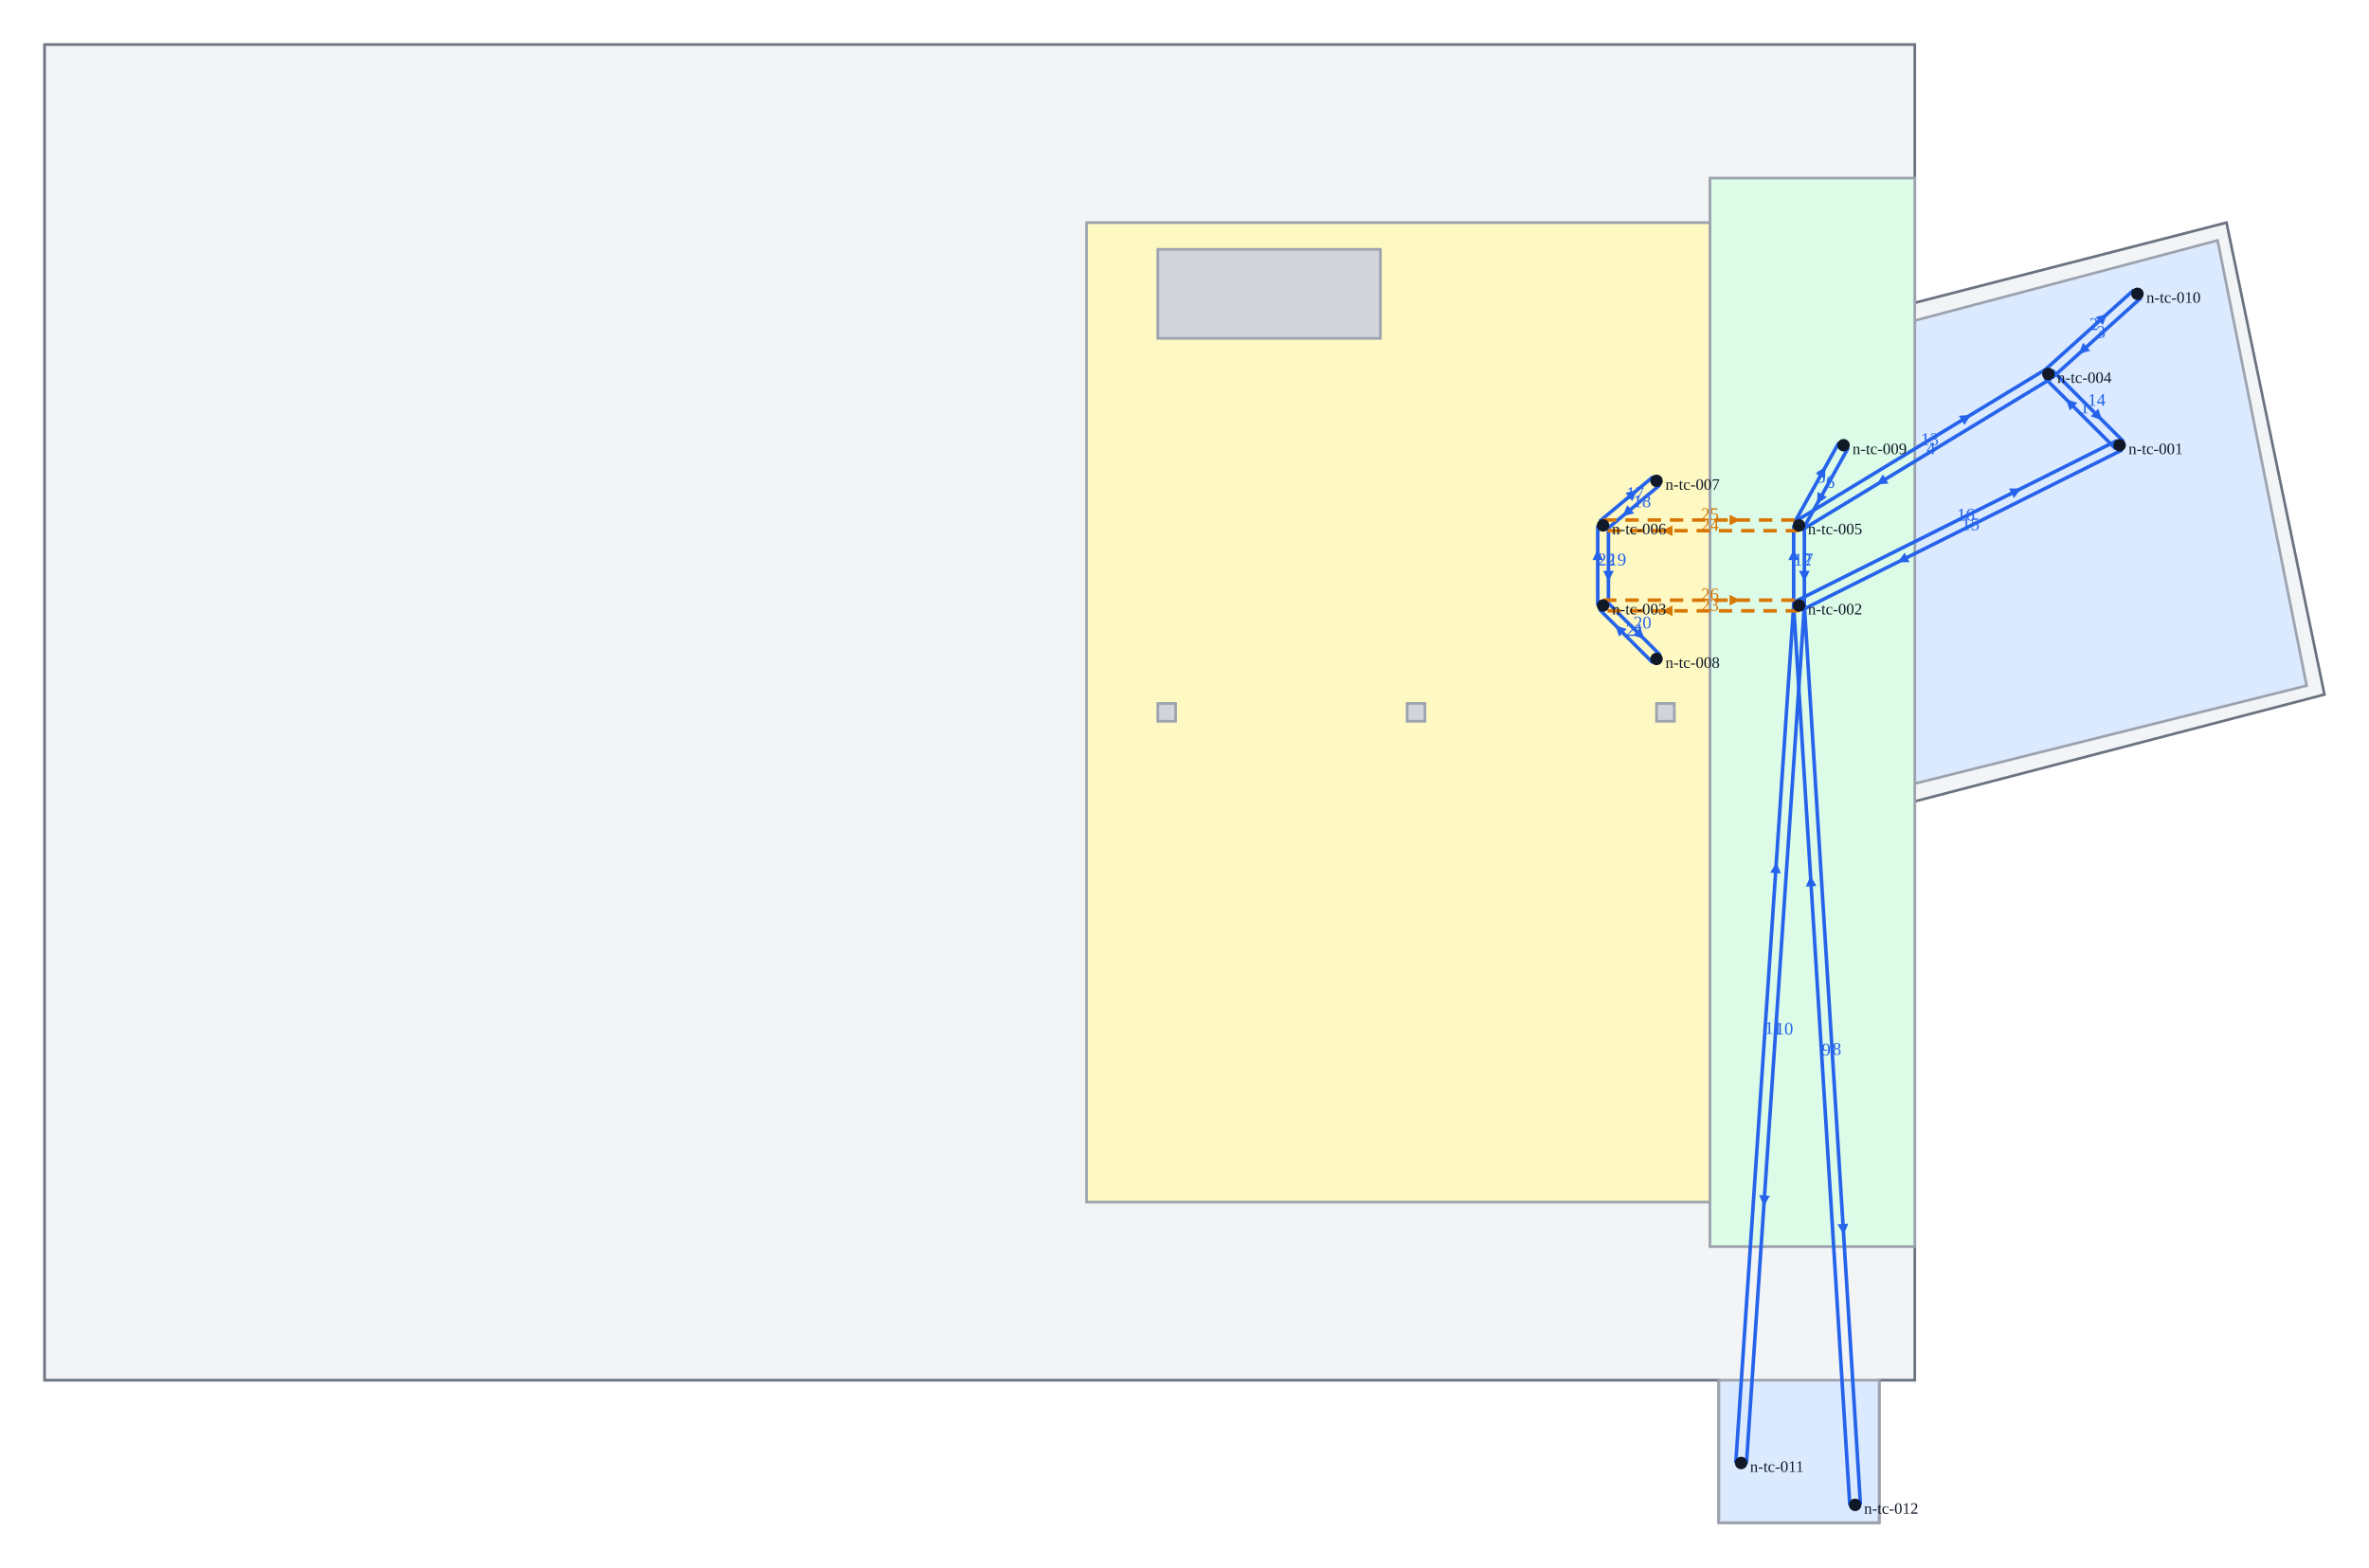
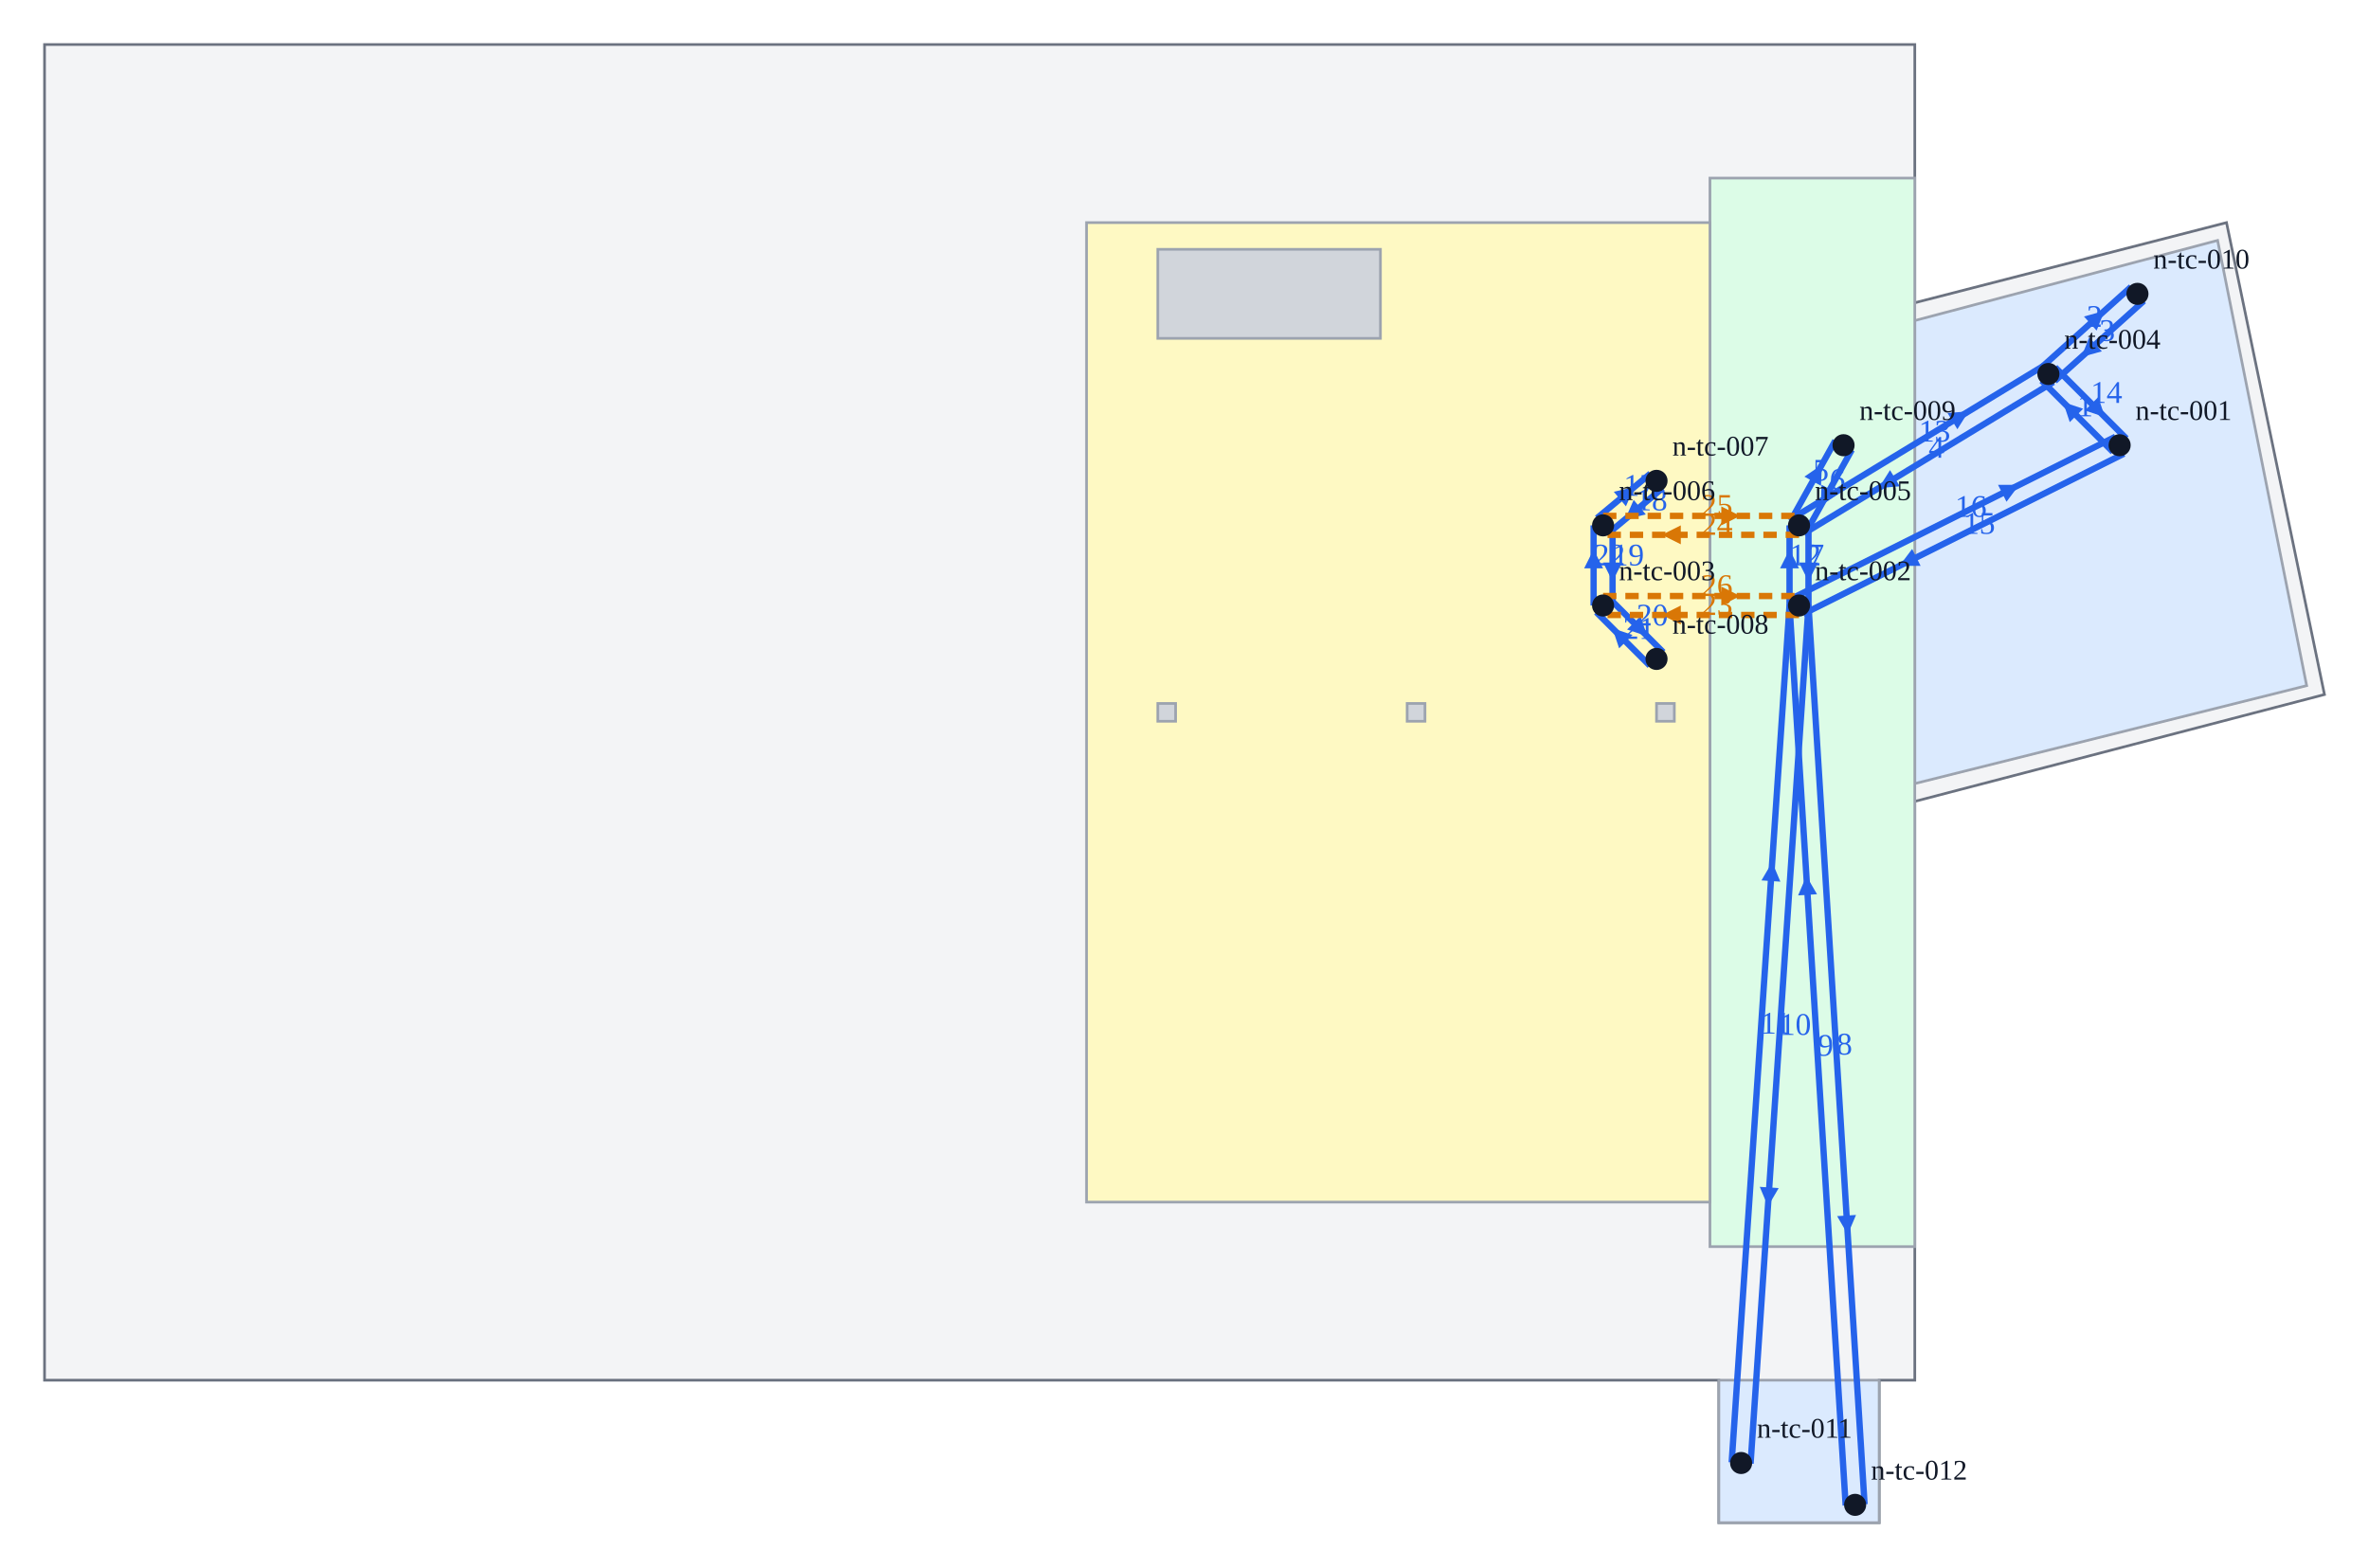
<svg xmlns="http://www.w3.org/2000/svg" viewBox="-110 -96 266 176">
  <polygon points="-105,59 83,59 83,75 101,75 101,59 105,59 105,-6 151,-18 140,-71 105,-62 105,-91 -105,-91" fill="#f3f4f6" stroke="#6b7280" stroke-width="0.3" />
  <polygon points="105,-8 149,-19 139,-69 105,-60" fill="#dbeafe" stroke="#9ca3af" stroke-width="0.3" />
  <polygon points="82,44 105,44 105,-76 82,-76" fill="#dcfce7" stroke="#9ca3af" stroke-width="0.3" />
  <polygon points="12,39 82,39 82,-71 12,-71" fill="#fef9c3" stroke="#9ca3af" stroke-width="0.3" />
  <polygon points="83,59 83,75 101,75 101,59" fill="#dbeafe" stroke="#9ca3af" stroke-width="0.3" />
  <polygon points="20,-58 45,-58 45,-68 20,-68" fill="#d1d5db" stroke="#9ca3af" stroke-width="0.3" />
  <polygon points="20,-15 22,-15 22,-17 20,-17" fill="#d1d5db" stroke="#9ca3af" stroke-width="0.3" />
  <polygon points="48,-15 50,-15 50,-17 48,-17" fill="#d1d5db" stroke="#9ca3af" stroke-width="0.3" />
  <polygon points="76,-15 78,-15 78,-17 76,-17" fill="#d1d5db" stroke="#9ca3af" stroke-width="0.3" />
-   <line x1="127.576" y1="-45.576" x2="119.576" y2="-53.576" stroke="#2563eb" stroke-width="0.4" />
-   <polygon points="121.976,-51.176 123.249,-50.751 122.4,-49.903" fill="#2563eb" />
-   <text x="123.576" y="-49.576" font-size="2" fill="#2563eb">1</text>
-   <line x1="119.599" y1="-54.446" x2="129.599" y2="-63.446" stroke="#2563eb" stroke-width="0.4" />
-   <polygon points="126.599,-60.746 126.108,-59.497 125.305,-60.389" fill="#2563eb" />
-   <text x="124.599" y="-58.946" font-size="2" fill="#2563eb">2</text>
-   <line x1="130.401" y1="-62.554" x2="120.401" y2="-53.554" stroke="#2563eb" stroke-width="0.4" />
-   <polygon points="123.401,-56.254 123.892,-57.503 124.695,-56.611" fill="#2563eb" />
-   <text x="125.401" y="-58.054" font-size="2" fill="#2563eb">3</text>
-   <line x1="120.311" y1="-53.487" x2="92.311" y2="-36.487" stroke="#2563eb" stroke-width="0.4" />
-   <polygon points="100.711,-41.587 101.426,-42.723 102.049,-41.697" fill="#2563eb" />
-   <text x="106.311" y="-44.987" font-size="2" fill="#2563eb">4</text>
-   <line x1="91.476" y1="-37.291" x2="96.476" y2="-46.291" stroke="#2563eb" stroke-width="0.4" />
-   <polygon points="94.976,-43.591 94.917,-42.251 93.868,-42.834" fill="#2563eb" />
-   <text x="93.976" y="-41.791" font-size="2" fill="#2563eb">5</text>
-   <line x1="97.524" y1="-45.709" x2="92.524" y2="-36.709" stroke="#2563eb" stroke-width="0.4" />
-   <polygon points="94.024,-39.409 94.083,-40.749 95.132,-40.166" fill="#2563eb" />
-   <text x="95.024" y="-41.209" font-size="2" fill="#2563eb">6</text>
-   <line x1="92.6" y1="-37" x2="92.6" y2="-28" stroke="#2563eb" stroke-width="0.4" />
-   <polygon points="92.6,-30.7 92,-31.9 93.2,-31.9" fill="#2563eb" />
-   <text x="92.6" y="-32.5" font-size="2" fill="#2563eb">7</text>
-   <line x1="92.599" y1="-28.037" x2="98.899" y2="72.963" stroke="#2563eb" stroke-width="0.4" />
-   <polygon points="97.009,42.663 96.335,41.502 97.533,41.428" fill="#2563eb" />
-   <text x="95.749" y="22.463" font-size="2" fill="#2563eb">8</text>
-   <line x1="97.701" y1="73.037" x2="91.401" y2="-27.963" stroke="#2563eb" stroke-width="0.4" />
-   <polygon points="93.291,2.337 93.965,3.498 92.767,3.572" fill="#2563eb" />
-   <text x="94.551" y="22.537" font-size="2" fill="#2563eb">9</text>
-   <line x1="92.599" y1="-27.96" x2="86.099" y2="68.34" stroke="#2563eb" stroke-width="0.4" />
-   <polygon points="88.049,39.45 87.531,38.213 88.728,38.294" fill="#2563eb" />
-   <text x="89.349" y="20.19" font-size="2" fill="#2563eb">10</text>
-   <line x1="84.901" y1="68.26" x2="91.401" y2="-28.04" stroke="#2563eb" stroke-width="0.4" />
-   <polygon points="89.451,0.85 89.969,2.087 88.772,2.006" fill="#2563eb" />
-   <text x="88.151" y="20.11" font-size="2" fill="#2563eb">11</text>
-   <line x1="91.4" y1="-28" x2="91.4" y2="-37" stroke="#2563eb" stroke-width="0.4" />
-   <polygon points="91.4,-34.3 92,-33.1 90.8,-33.1" fill="#2563eb" />
-   <text x="91.4" y="-32.5" font-size="2" fill="#2563eb">12</text>
-   <line x1="91.689" y1="-37.513" x2="119.689" y2="-54.513" stroke="#2563eb" stroke-width="0.4" />
-   <polygon points="111.289,-49.413 110.574,-48.277 109.951,-49.303" fill="#2563eb" />
-   <text x="105.689" y="-46.013" font-size="2" fill="#2563eb">13</text>
-   <line x1="120.424" y1="-54.424" x2="128.424" y2="-46.424" stroke="#2563eb" stroke-width="0.4" />
-   <polygon points="126.024,-48.824 124.751,-49.249 125.6,-50.097" fill="#2563eb" />
-   <text x="124.424" y="-50.424" font-size="2" fill="#2563eb">14</text>
-   <line x1="128.268" y1="-45.463" x2="92.268" y2="-27.463" stroke="#2563eb" stroke-width="0.4" />
-   <polygon points="103.068,-32.863 103.873,-33.937 104.41,-32.863" fill="#2563eb" />
-   <text x="110.268" y="-36.463" font-size="2" fill="#2563eb">15</text>
-   <line x1="91.732" y1="-28.537" x2="127.732" y2="-46.537" stroke="#2563eb" stroke-width="0.4" />
-   <polygon points="116.932,-41.137 116.127,-40.063 115.59,-41.137" fill="#2563eb" />
-   <text x="109.732" y="-37.537" font-size="2" fill="#2563eb">16</text>
-   <line x1="69.616" y1="-37.461" x2="75.616" y2="-42.461" stroke="#2563eb" stroke-width="0.4" />
-   <polygon points="73.816,-40.961 73.278,-39.732 72.51,-40.654" fill="#2563eb" />
-   <text x="72.616" y="-39.961" font-size="2" fill="#2563eb">17</text>
-   <line x1="76.384" y1="-41.539" x2="70.384" y2="-36.539" stroke="#2563eb" stroke-width="0.4" />
-   <polygon points="72.184,-38.039 72.722,-39.268 73.49,-38.346" fill="#2563eb" />
-   <text x="73.384" y="-39.039" font-size="2" fill="#2563eb">18</text>
-   <line x1="70.6" y1="-37" x2="70.6" y2="-28" stroke="#2563eb" stroke-width="0.4" />
-   <polygon points="70.6,-30.7 70,-31.9 71.2,-31.9" fill="#2563eb" />
-   <text x="70.6" y="-32.5" font-size="2" fill="#2563eb">19</text>
-   <line x1="70.424" y1="-28.424" x2="76.424" y2="-22.424" stroke="#2563eb" stroke-width="0.4" />
-   <polygon points="74.624,-24.224 73.351,-24.649 74.2,-25.497" fill="#2563eb" />
-   <text x="73.424" y="-25.424" font-size="2" fill="#2563eb">20</text>
-   <line x1="75.576" y1="-21.576" x2="69.576" y2="-27.576" stroke="#2563eb" stroke-width="0.4" />
-   <polygon points="71.376,-25.776 72.649,-25.351 71.8,-24.503" fill="#2563eb" />
-   <text x="72.576" y="-24.576" font-size="2" fill="#2563eb">21</text>
-   <line x1="69.4" y1="-28" x2="69.4" y2="-37" stroke="#2563eb" stroke-width="0.4" />
-   <polygon points="69.4,-34.3 70,-33.1 68.8,-33.1" fill="#2563eb" />
-   <text x="69.4" y="-32.5" font-size="2" fill="#2563eb">22</text>
-   <line x1="92" y1="-27.4" x2="70" y2="-27.4" stroke="#d97706" stroke-width="0.4" stroke-dasharray="1.5,1" />
-   <polygon points="76.6,-27.4 77.8,-28 77.8,-26.8" fill="#d97706" />
-   <text x="81" y="-27.4" font-size="2" fill="#d97706">23</text>
-   <line x1="92" y1="-36.4" x2="70" y2="-36.4" stroke="#d97706" stroke-width="0.4" stroke-dasharray="1.5,1" />
-   <polygon points="76.6,-36.4 77.8,-37 77.8,-35.8" fill="#d97706" />
-   <text x="81" y="-36.4" font-size="2" fill="#d97706">24</text>
-   <line x1="70" y1="-37.6" x2="92" y2="-37.6" stroke="#d97706" stroke-width="0.4" stroke-dasharray="1.5,1" />
-   <polygon points="85.4,-37.6 84.2,-37 84.2,-38.2" fill="#d97706" />
-   <text x="81" y="-37.6" font-size="2" fill="#d97706">25</text>
-   <line x1="70" y1="-28.6" x2="92" y2="-28.6" stroke="#d97706" stroke-width="0.4" stroke-dasharray="1.5,1" />
-   <polygon points="85.4,-28.6 84.2,-28 84.2,-29.2" fill="#d97706" />
-   <text x="81" y="-28.6" font-size="2" fill="#d97706">26</text>
-   <circle cx="128" cy="-46" r="0.7" fill="#111827" />
-   <text x="129" y="-45" font-size="1.8" fill="#111827">n-tc-001</text>
-   <circle cx="120" cy="-54" r="0.7" fill="#111827" />
-   <text x="121" y="-53" font-size="1.8" fill="#111827">n-tc-004</text>
-   <circle cx="130" cy="-63" r="0.7" fill="#111827" />
-   <text x="131" y="-62" font-size="1.8" fill="#111827">n-tc-010</text>
-   <circle cx="92" cy="-37" r="0.7" fill="#111827" />
-   <text x="93" y="-36" font-size="1.8" fill="#111827">n-tc-005</text>
-   <circle cx="97" cy="-46" r="0.7" fill="#111827" />
-   <text x="98" y="-45" font-size="1.8" fill="#111827">n-tc-009</text>
-   <circle cx="92" cy="-28" r="0.7" fill="#111827" />
-   <text x="93" y="-27" font-size="1.8" fill="#111827">n-tc-002</text>
-   <circle cx="98.3" cy="73" r="0.7" fill="#111827" />
-   <text x="99.3" y="74" font-size="1.8" fill="#111827">n-tc-012</text>
-   <circle cx="85.5" cy="68.3" r="0.7" fill="#111827" />
-   <text x="86.5" y="69.3" font-size="1.8" fill="#111827">n-tc-011</text>
-   <circle cx="70" cy="-37" r="0.7" fill="#111827" />
-   <text x="71" y="-36" font-size="1.8" fill="#111827">n-tc-006</text>
-   <circle cx="76" cy="-42" r="0.7" fill="#111827" />
-   <text x="77" y="-41" font-size="1.8" fill="#111827">n-tc-007</text>
-   <circle cx="70" cy="-28" r="0.7" fill="#111827" />
-   <text x="71" y="-27" font-size="1.8" fill="#111827">n-tc-003</text>
-   <circle cx="76" cy="-22" r="0.7" fill="#111827" />
-   <text x="77" y="-21" font-size="1.8" fill="#111827">n-tc-008</text>
+   <line x1="127.248" y1="-45.248" x2="119.248" y2="-53.248" stroke="#2563eb" stroke-width="0.709" />
+   <polygon points="121.648,-50.848 123.905,-50.095 122.4,-48.591" fill="#2563eb" />
+   <text x="123.248" y="-49.248" font-size="3.547" fill="#2563eb">1</text>
+   <line x1="119.288" y1="-54.791" x2="129.288" y2="-63.791" stroke="#2563eb" stroke-width="0.709" />
+   <polygon points="126.288,-61.091 125.418,-58.876 123.995,-60.458" fill="#2563eb" />
+   <text x="124.288" y="-59.291" font-size="3.547" fill="#2563eb">2</text>
+   <line x1="130.712" y1="-62.209" x2="120.712" y2="-53.209" stroke="#2563eb" stroke-width="0.709" />
+   <polygon points="123.712,-55.909 124.582,-58.124 126.005,-56.542" fill="#2563eb" />
+   <text x="125.712" y="-57.709" font-size="3.547" fill="#2563eb">3</text>
+   <line x1="120.552" y1="-53.091" x2="92.552" y2="-36.091" stroke="#2563eb" stroke-width="0.709" />
+   <polygon points="100.952,-41.191 102.219,-43.204 103.323,-41.385" fill="#2563eb" />
+   <text x="106.552" y="-44.591" font-size="3.547" fill="#2563eb">4</text>
+   <line x1="91.07" y1="-37.517" x2="96.07" y2="-46.517" stroke="#2563eb" stroke-width="0.709" />
+   <polygon points="94.57,-43.817 94.467,-41.44 92.606,-42.473" fill="#2563eb" />
+   <text x="93.57" y="-42.017" font-size="3.547" fill="#2563eb">5</text>
+   <line x1="97.93" y1="-45.483" x2="92.93" y2="-36.483" stroke="#2563eb" stroke-width="0.709" />
+   <polygon points="94.43,-39.183 94.533,-41.56 96.394,-40.527" fill="#2563eb" />
+   <text x="95.43" y="-40.983" font-size="3.547" fill="#2563eb">6</text>
+   <line x1="93.064" y1="-37" x2="93.064" y2="-28" stroke="#2563eb" stroke-width="0.709" />
+   <polygon points="93.064,-30.7 92,-32.828 94.128,-32.828" fill="#2563eb" />
+   <text x="93.064" y="-32.5" font-size="3.547" fill="#2563eb">7</text>
+   <line x1="93.062" y1="-28.066" x2="99.362" y2="72.934" stroke="#2563eb" stroke-width="0.709" />
+   <polygon points="97.472,42.634 96.278,40.576 98.401,40.444" fill="#2563eb" />
+   <text x="96.212" y="22.434" font-size="3.547" fill="#2563eb">8</text>
+   <line x1="97.238" y1="73.066" x2="90.938" y2="-27.934" stroke="#2563eb" stroke-width="0.709" />
+   <polygon points="92.828,2.366 94.022,4.424 91.899,4.556" fill="#2563eb" />
+   <text x="94.088" y="22.566" font-size="3.547" fill="#2563eb">9</text>
+   <line x1="93.062" y1="-27.928" x2="86.562" y2="68.372" stroke="#2563eb" stroke-width="0.709" />
+   <polygon points="88.512,39.482 87.593,37.287 89.716,37.43" fill="#2563eb" />
+   <text x="89.812" y="20.222" font-size="3.547" fill="#2563eb">10</text>
+   <line x1="84.438" y1="68.228" x2="90.938" y2="-28.072" stroke="#2563eb" stroke-width="0.709" />
+   <polygon points="88.988,0.818 89.907,3.013 87.784,2.87" fill="#2563eb" />
+   <text x="87.688" y="20.078" font-size="3.547" fill="#2563eb">11</text>
+   <line x1="90.936" y1="-28" x2="90.936" y2="-37" stroke="#2563eb" stroke-width="0.709" />
+   <polygon points="90.936,-34.3 92,-32.172 89.872,-32.172" fill="#2563eb" />
+   <text x="90.936" y="-32.5" font-size="3.547" fill="#2563eb">12</text>
+   <line x1="91.448" y1="-37.909" x2="119.448" y2="-54.909" stroke="#2563eb" stroke-width="0.709" />
+   <polygon points="111.048,-49.809 109.781,-47.796 108.677,-49.615" fill="#2563eb" />
+   <text x="105.448" y="-46.409" font-size="3.547" fill="#2563eb">13</text>
+   <line x1="120.752" y1="-54.752" x2="128.752" y2="-46.752" stroke="#2563eb" stroke-width="0.709" />
+   <polygon points="126.352,-49.152 124.095,-49.905 125.6,-51.409" fill="#2563eb" />
+   <text x="124.752" y="-50.752" font-size="3.547" fill="#2563eb">14</text>
+   <line x1="128.476" y1="-45.048" x2="92.476" y2="-27.048" stroke="#2563eb" stroke-width="0.709" />
+   <polygon points="103.276,-32.448 104.703,-34.352 105.655,-32.448" fill="#2563eb" />
+   <text x="110.476" y="-36.048" font-size="3.547" fill="#2563eb">15</text>
+   <line x1="91.524" y1="-28.952" x2="127.524" y2="-46.952" stroke="#2563eb" stroke-width="0.709" />
+   <polygon points="116.724,-41.552 115.297,-39.648 114.345,-41.552" fill="#2563eb" />
+   <text x="109.524" y="-37.952" font-size="3.547" fill="#2563eb">16</text>
+   <line x1="69.319" y1="-37.817" x2="75.319" y2="-42.817" stroke="#2563eb" stroke-width="0.709" />
+   <polygon points="73.519,-41.317 72.565,-39.138 71.203,-40.772" fill="#2563eb" />
+   <text x="72.319" y="-40.317" font-size="3.547" fill="#2563eb">17</text>
+   <line x1="76.681" y1="-41.183" x2="70.681" y2="-36.183" stroke="#2563eb" stroke-width="0.709" />
+   <polygon points="72.481,-37.683 73.435,-39.862 74.797,-38.228" fill="#2563eb" />
+   <text x="73.681" y="-38.683" font-size="3.547" fill="#2563eb">18</text>
+   <line x1="71.064" y1="-37" x2="71.064" y2="-28" stroke="#2563eb" stroke-width="0.709" />
+   <polygon points="71.064,-30.7 70,-32.828 72.128,-32.828" fill="#2563eb" />
+   <text x="71.064" y="-32.5" font-size="3.547" fill="#2563eb">19</text>
+   <line x1="70.752" y1="-28.752" x2="76.752" y2="-22.752" stroke="#2563eb" stroke-width="0.709" />
+   <polygon points="74.952,-24.552 72.695,-25.305 74.2,-26.809" fill="#2563eb" />
+   <text x="73.752" y="-25.752" font-size="3.547" fill="#2563eb">20</text>
+   <line x1="75.248" y1="-21.248" x2="69.248" y2="-27.248" stroke="#2563eb" stroke-width="0.709" />
+   <polygon points="71.048,-25.448 73.305,-24.695 71.8,-23.191" fill="#2563eb" />
+   <text x="72.248" y="-24.248" font-size="3.547" fill="#2563eb">21</text>
+   <line x1="68.936" y1="-28" x2="68.936" y2="-37" stroke="#2563eb" stroke-width="0.709" />
+   <polygon points="68.936,-34.3 70,-32.172 67.872,-32.172" fill="#2563eb" />
+   <text x="68.936" y="-32.5" font-size="3.547" fill="#2563eb">22</text>
+   <line x1="92" y1="-26.936" x2="70" y2="-26.936" stroke="#d97706" stroke-width="0.709" stroke-dasharray="1.5,1" />
+   <polygon points="76.6,-26.936 78.728,-28 78.728,-25.872" fill="#d97706" />
+   <text x="81" y="-26.936" font-size="3.547" fill="#d97706">23</text>
+   <line x1="92" y1="-35.936" x2="70" y2="-35.936" stroke="#d97706" stroke-width="0.709" stroke-dasharray="1.5,1" />
+   <polygon points="76.6,-35.936 78.728,-37 78.728,-34.872" fill="#d97706" />
+   <text x="81" y="-35.936" font-size="3.547" fill="#d97706">24</text>
+   <line x1="70" y1="-38.064" x2="92" y2="-38.064" stroke="#d97706" stroke-width="0.709" stroke-dasharray="1.5,1" />
+   <polygon points="85.4,-38.064 83.272,-37 83.272,-39.128" fill="#d97706" />
+   <text x="81" y="-38.064" font-size="3.547" fill="#d97706">25</text>
+   <line x1="70" y1="-29.064" x2="92" y2="-29.064" stroke="#d97706" stroke-width="0.709" stroke-dasharray="1.5,1" />
+   <polygon points="85.4,-29.064 83.272,-28 83.272,-30.128" fill="#d97706" />
+   <text x="81" y="-29.064" font-size="3.547" fill="#d97706">26</text>
+   <circle cx="128" cy="-46" r="1.241" fill="#111827" />
+   <text x="129.773" y="-48.837" font-size="3.192" fill="#111827">n-tc-001</text>
+   <circle cx="120" cy="-54" r="1.241" fill="#111827" />
+   <text x="121.773" y="-56.837" font-size="3.192" fill="#111827">n-tc-004</text>
+   <circle cx="130" cy="-63" r="1.241" fill="#111827" />
+   <text x="131.773" y="-65.837" font-size="3.192" fill="#111827">n-tc-010</text>
+   <circle cx="92" cy="-37" r="1.241" fill="#111827" />
+   <text x="93.773" y="-39.837" font-size="3.192" fill="#111827">n-tc-005</text>
+   <circle cx="97" cy="-46" r="1.241" fill="#111827" />
+   <text x="98.773" y="-48.837" font-size="3.192" fill="#111827">n-tc-009</text>
+   <circle cx="92" cy="-28" r="1.241" fill="#111827" />
+   <text x="93.773" y="-30.837" font-size="3.192" fill="#111827">n-tc-002</text>
+   <circle cx="98.3" cy="73" r="1.241" fill="#111827" />
+   <text x="100.073" y="70.163" font-size="3.192" fill="#111827">n-tc-012</text>
+   <circle cx="85.5" cy="68.3" r="1.241" fill="#111827" />
+   <text x="87.273" y="65.463" font-size="3.192" fill="#111827">n-tc-011</text>
+   <circle cx="70" cy="-37" r="1.241" fill="#111827" />
+   <text x="71.773" y="-39.837" font-size="3.192" fill="#111827">n-tc-006</text>
+   <circle cx="76" cy="-42" r="1.241" fill="#111827" />
+   <text x="77.773" y="-44.837" font-size="3.192" fill="#111827">n-tc-007</text>
+   <circle cx="70" cy="-28" r="1.241" fill="#111827" />
+   <text x="71.773" y="-30.837" font-size="3.192" fill="#111827">n-tc-003</text>
+   <circle cx="76" cy="-22" r="1.241" fill="#111827" />
+   <text x="77.773" y="-24.837" font-size="3.192" fill="#111827">n-tc-008</text>
</svg>
